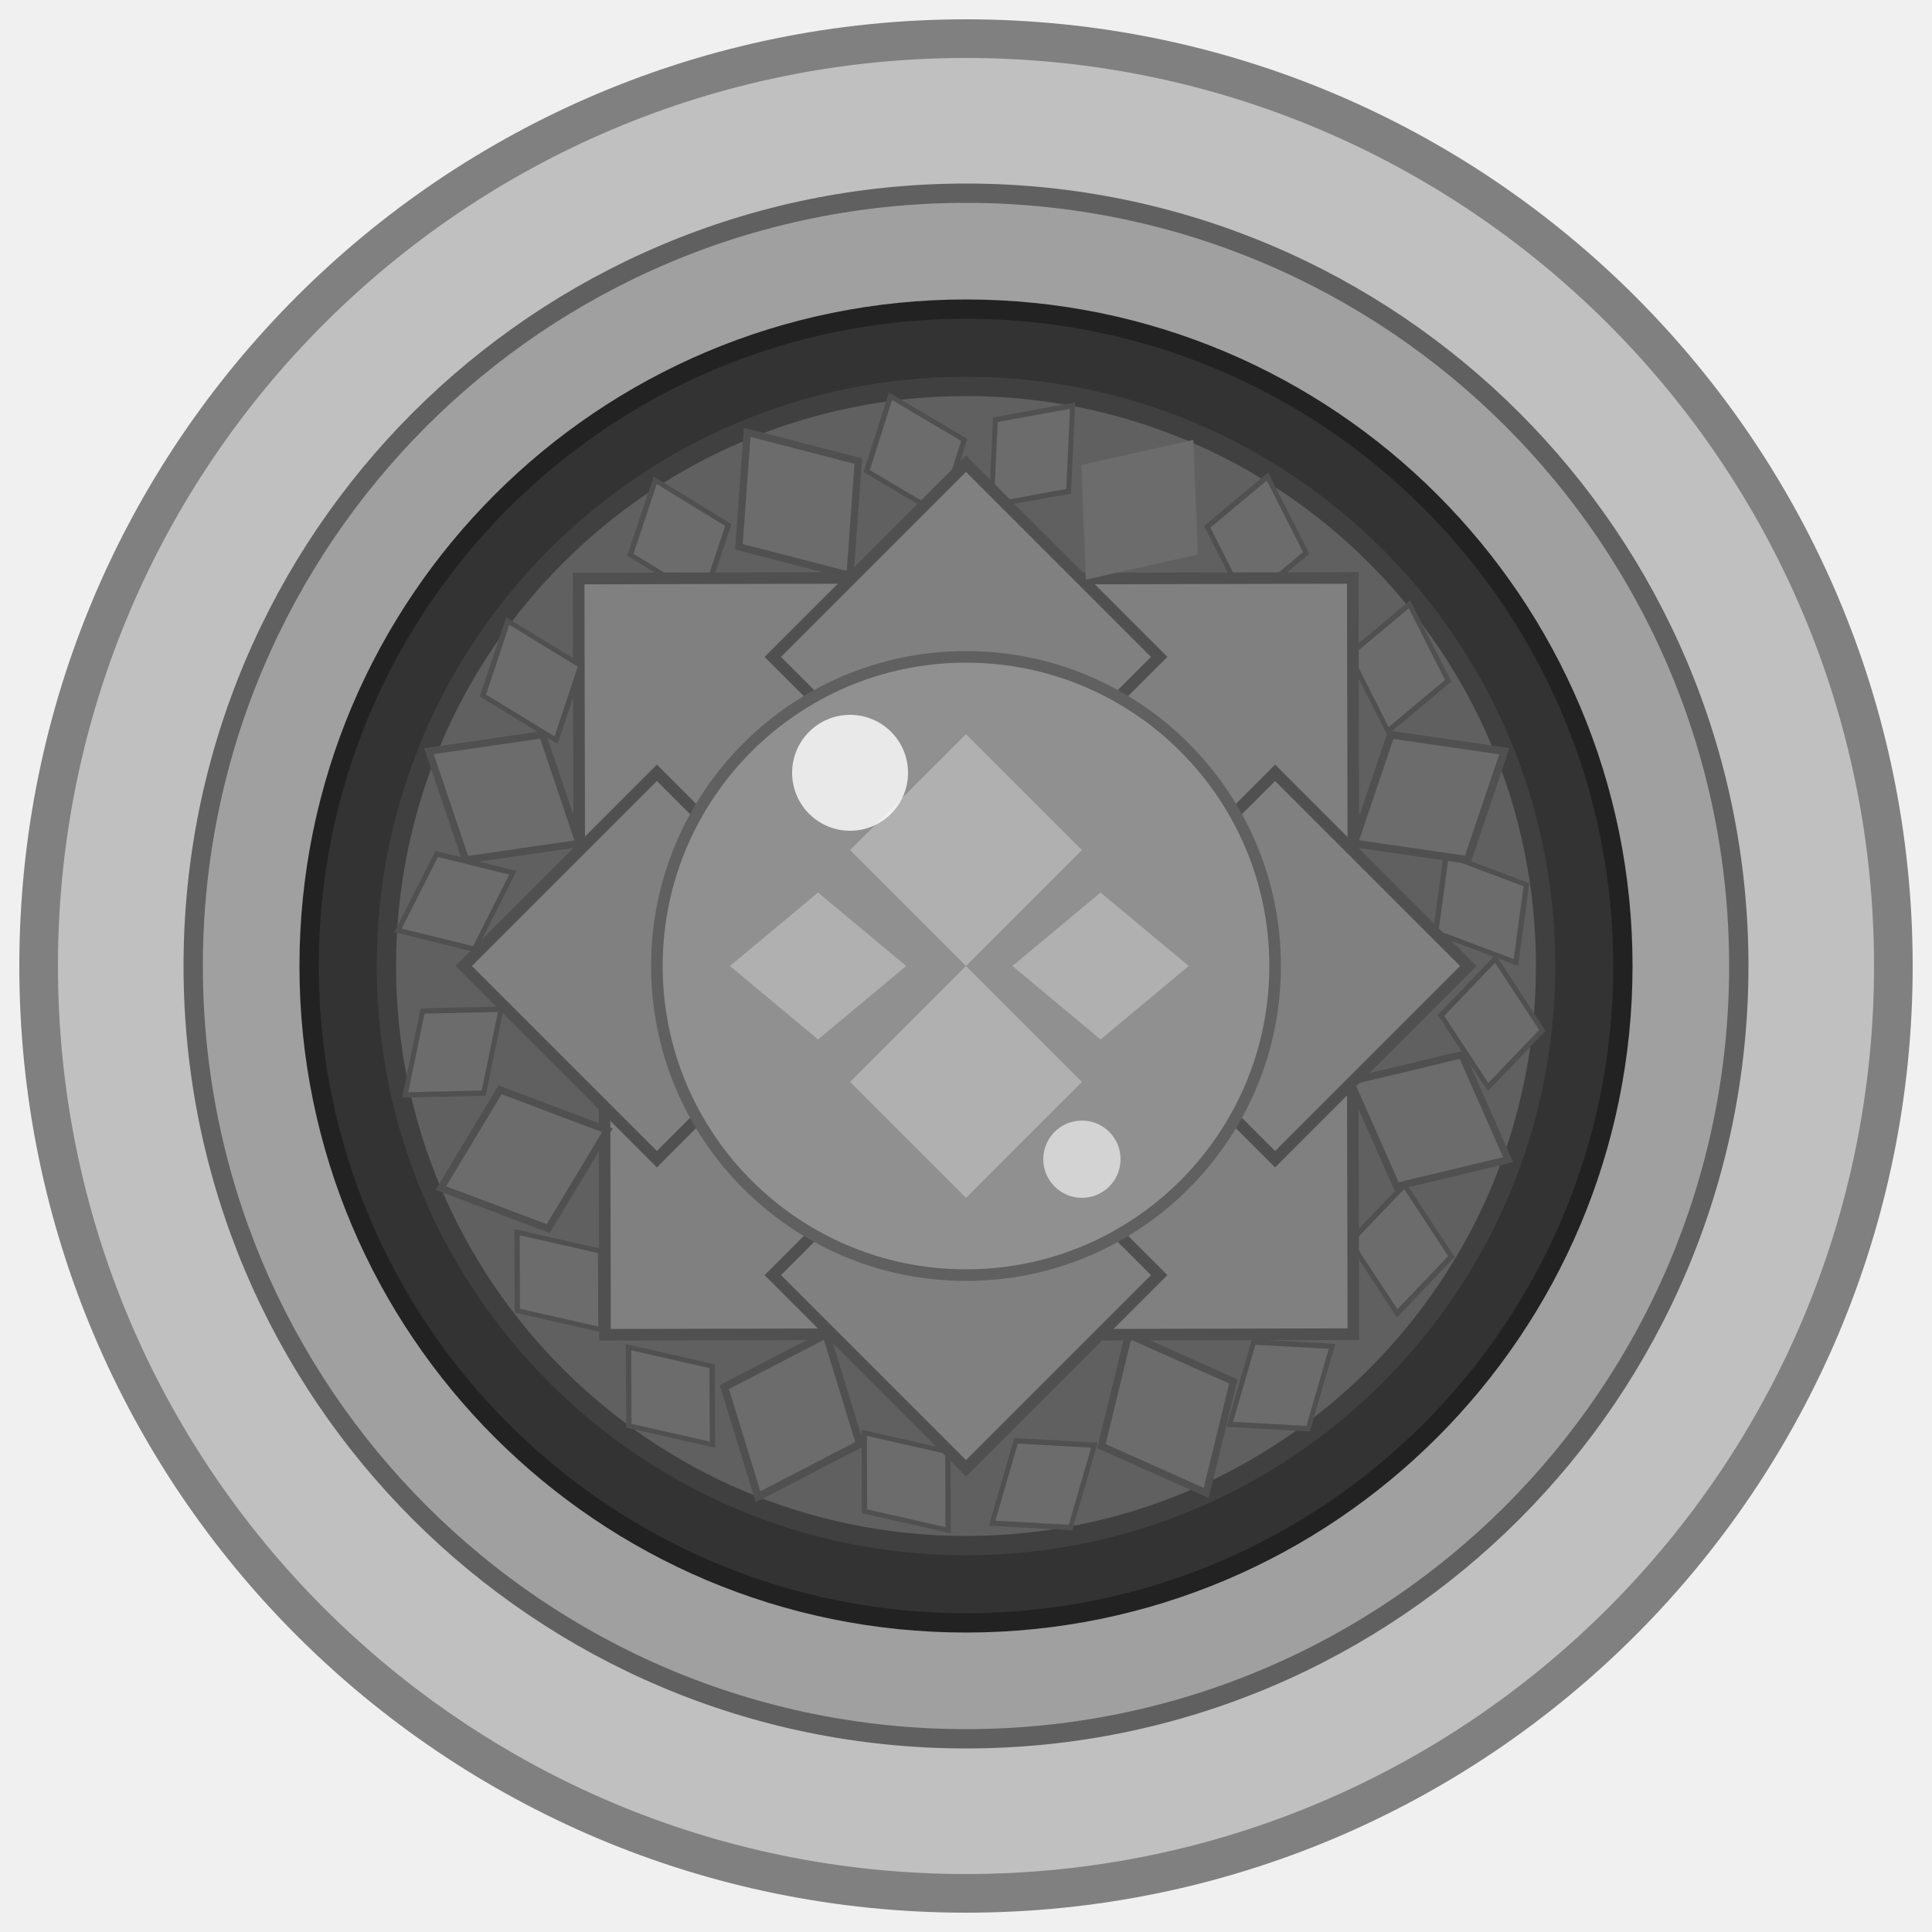
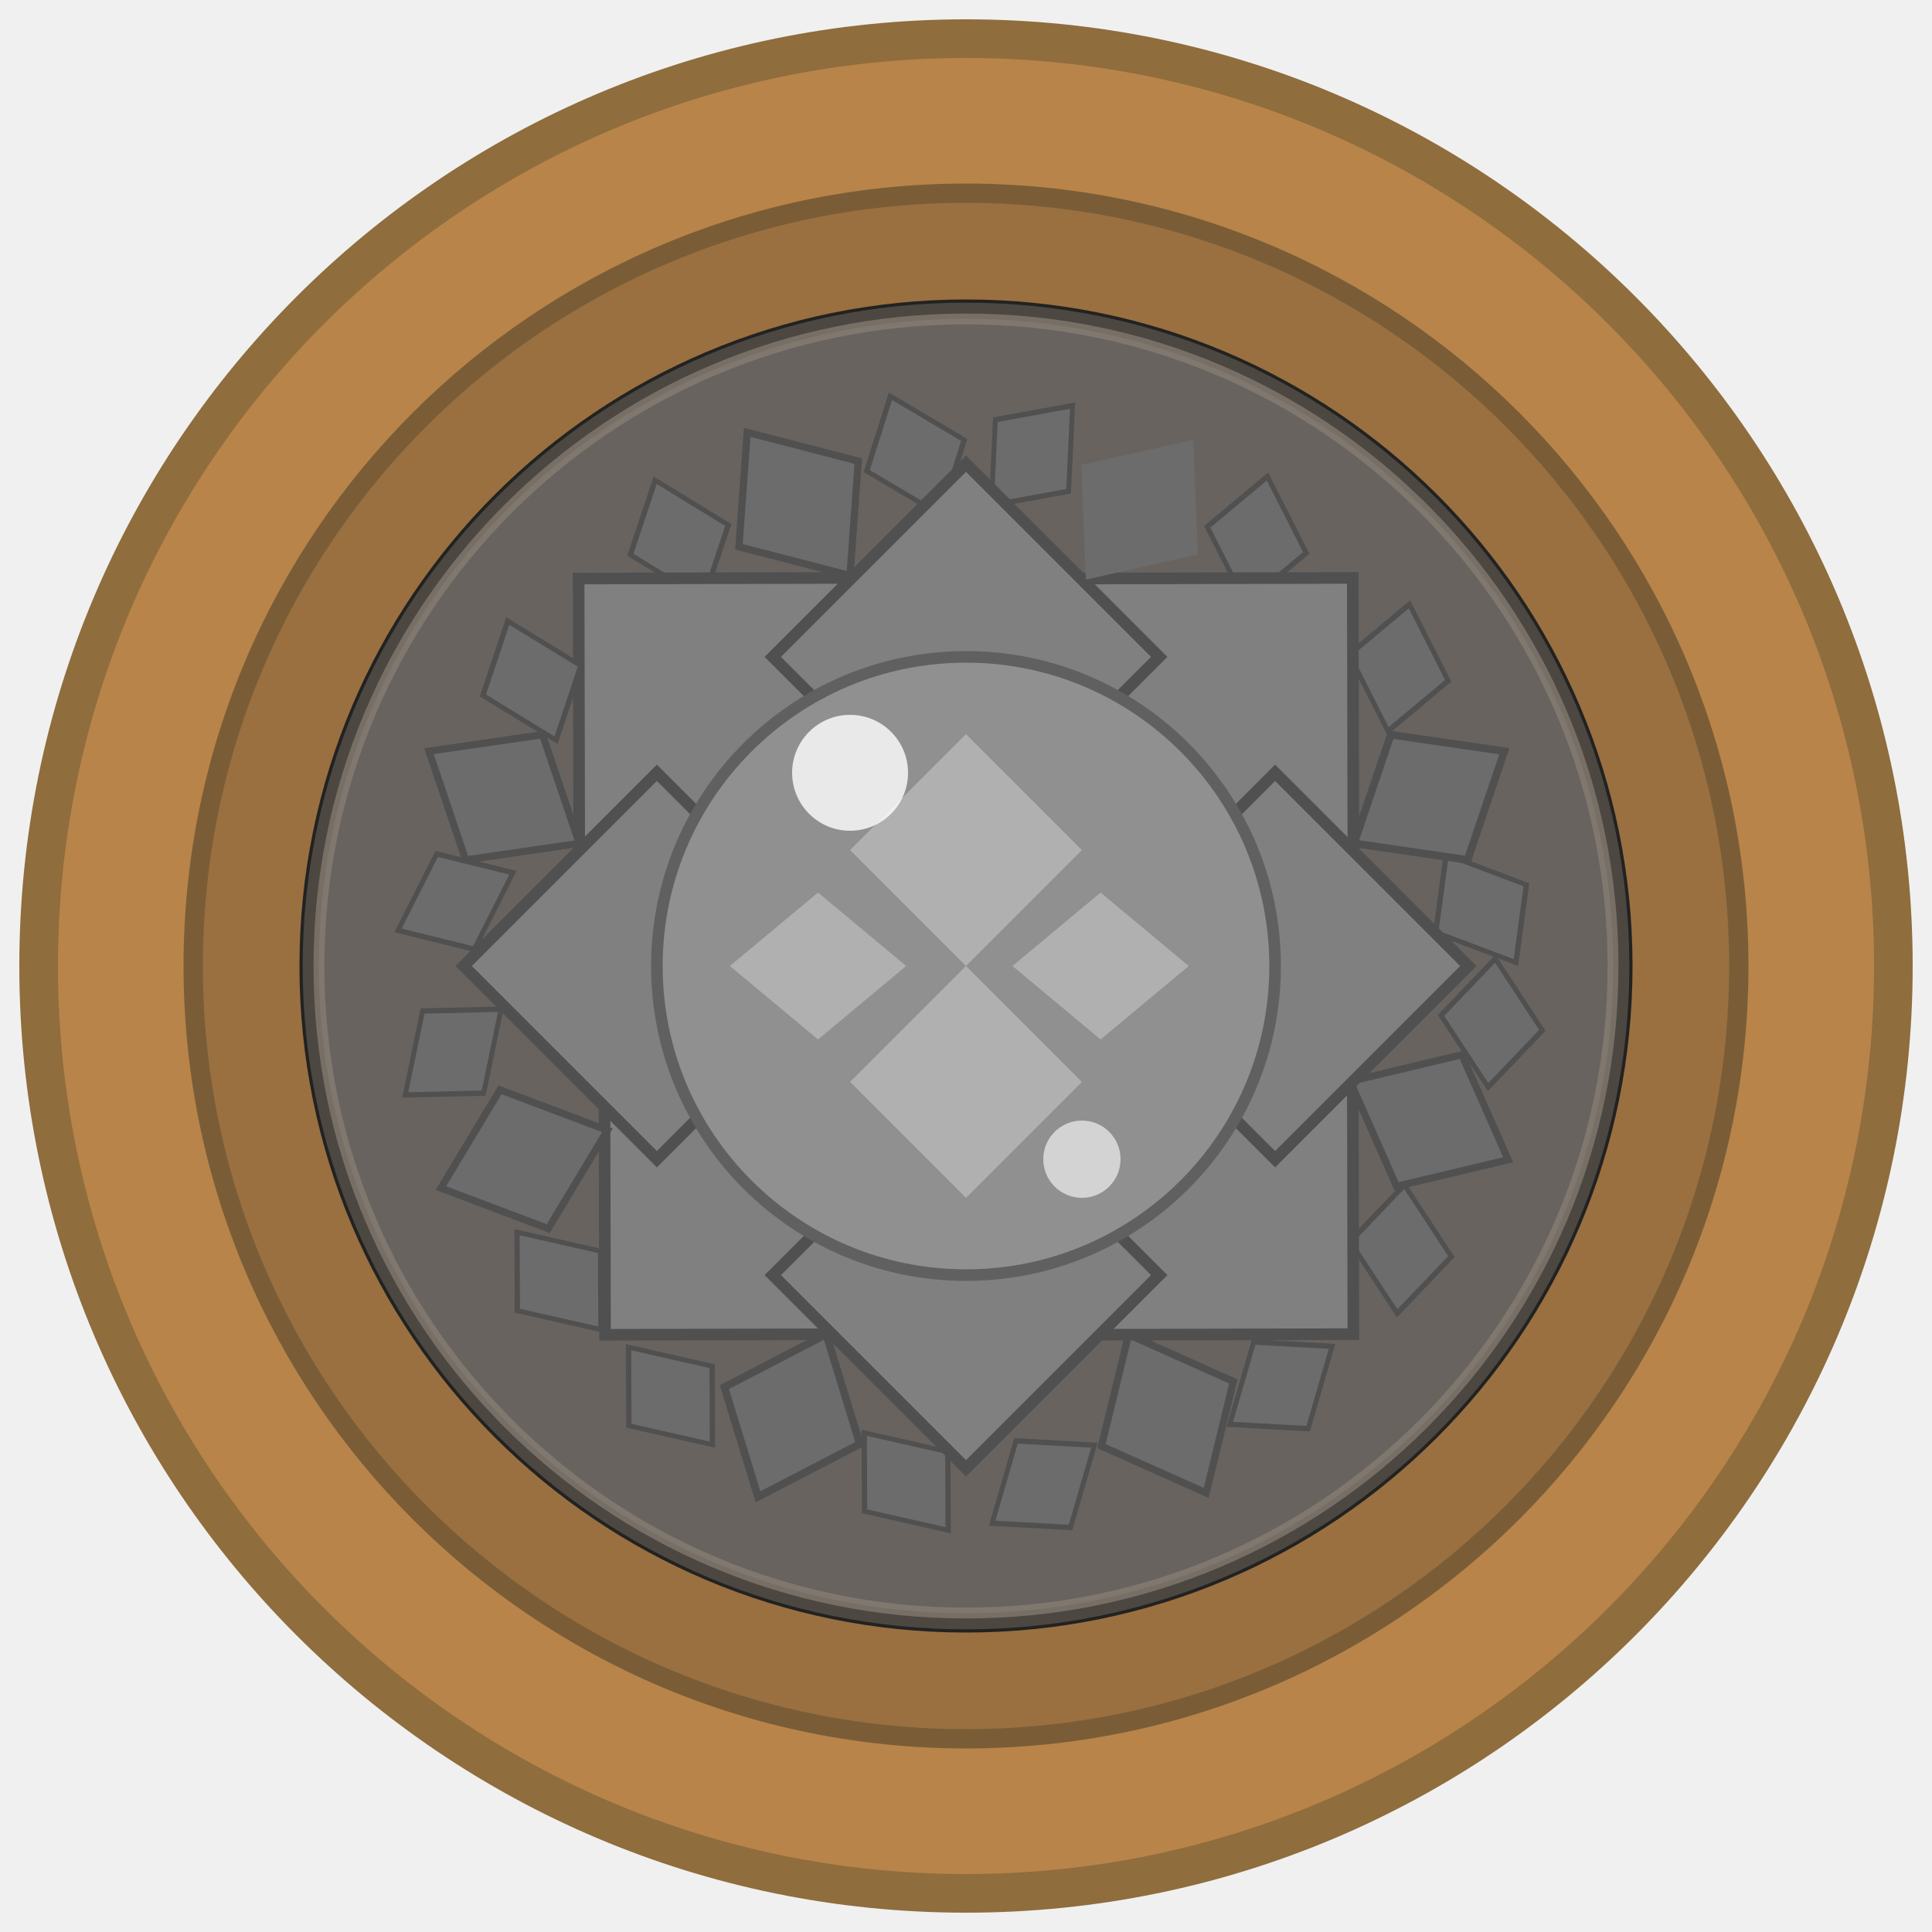
<svg xmlns="http://www.w3.org/2000/svg" width="30" height="30" viewBox="0 0 30 30" version="1.1" id="svg10">
-   <g transform="translate(15, 15) scale(1.2) translate(-12.5, -12.5)">
+   <defs id="defs1" />
+   <g transform="translate(15, 15) scale(1.2) translate(-12.5, -12.5)" id="g1">
    <defs id="defs10" />
-     <circle cx="12.5" cy="12.5" r="12" fill="#c0c0c0" stroke="#808080" stroke-width="0.5" id="circle1" />
-     <circle cx="12.5" cy="12.5" r="10" fill="#a0a0a0" stroke="#606060" stroke-width="0.25" id="circle2" />
-     <circle cx="12.5" cy="12.5" r="8.5" fill="#333333" stroke="#222222" stroke-width="0.25" id="circle3" />
-     <circle cx="12.5" cy="12.5" r="7.5" fill="#606060" stroke="#404040" stroke-width="0.25" id="circle4" />
+     <circle cx="12.5" cy="12.5" r="12" fill="#b8844a" stroke="#8f6d3c" stroke-width="0.5" id="circle1" style="display:inline" />
+     <circle cx="12.5" cy="12.5" r="10" fill="#9a7040" stroke="#7a5d36" stroke-width="0.25" id="circle2" style="display:inline" />
+     <circle cx="12.5" cy="12.5" r="8.5" fill="#333333" stroke="#222222" stroke-width="0.25" id="circle3" style="display:inline" />
+     <circle cx="12.5" cy="12.5" fill="#75583a" stroke="#5a4530" stroke-width="0.281" id="circle4" style="display:inline;fill:#e6d7ca;fill-opacity:0.295;stroke:#cbb59f;stroke-opacity:0.248" r="8.443" />
    <polygon points="14,11 12.5,12.5 11,11 12.5,9.5 " fill="#b0b0b0" stroke="none" id="polygon8-1-0-1-3-4-2-6-2-2-8-7-1-2-6-9-8-8" transform="matrix(0.4134046,-0.3698254,0.26358,0.3543164,-2.203551,14.33919)" style="fill:#6c6c6c;fill-opacity:1;stroke:#505050;stroke-width:0.135;stroke-dasharray:none;stroke-opacity:1" />
    <polygon points="12.5,9.5 14,11 12.5,12.5 11,11 " fill="#b0b0b0" stroke="none" id="polygon8-1-0-1-3-4-2-6-2-2-8-7-1-2-6-9-8" transform="matrix(-0.3619175,-0.420345,0.3592522,-0.256812,9.248263,26.1428)" style="fill:#6c6c6c;fill-opacity:1;stroke:#505050;stroke-width:0.135;stroke-dasharray:none;stroke-opacity:1" />
    <polygon points="12.5,9.5 14,11 12.5,12.5 11,11 " fill="#b0b0b0" stroke="none" id="polygon8-1-0-1-3-4-2-6-2-2-8-7-1-2-6-9-8-5" transform="matrix(-0.3619175,-0.420345,0.3592522,-0.256812,7.805463,24.65424)" style="fill:#6c6c6c;fill-opacity:1;stroke:#505050;stroke-width:0.135;stroke-dasharray:none;stroke-opacity:1" />
    <polygon points="12.5,9.5 14,11 12.5,12.5 11,11 " fill="#b0b0b0" stroke="none" id="polygon8-1-0-1-3-4-2-6-2-2-8-7-1-2-6" transform="matrix(-0.440982,0.3364656,-0.2351508,-0.3737895,21.59893,19.11117)" style="fill:#6c6c6c;fill-opacity:1;stroke:#505050;stroke-width:0.135;stroke-dasharray:none;stroke-opacity:1" />
    <polygon points="14,11 12.5,12.5 11,11 12.5,9.5 " fill="#b0b0b0" stroke="none" id="polygon8-1-0-1-3-4-2-6-2-2-8-7-1-2-6-9" transform="matrix(-0.3619175,-0.420345,0.3592522,-0.256812,12.29814,27.25001)" style="fill:#6c6c6c;fill-opacity:1;stroke:#505050;stroke-width:0.135;stroke-dasharray:none;stroke-opacity:1" />
    <polygon points="12.5,12.5 11,11 12.5,9.5 14,11 " fill="#b0b0b0" stroke="none" id="polygon8-1-0-1-3-4-2-6-2" transform="matrix(0.09284267,-0.5468587,0.426944,0.112842,10.40507,12.58021)" style="fill:#6c6c6c;fill-opacity:1;stroke:#505050;stroke-width:0.135;stroke-dasharray:none;stroke-opacity:1" />
    <polygon points="14,11 12.5,12.5 11,11 12.5,9.5 " fill="#b0b0b0" stroke="none" id="polygon8-1-0-1-3-4-2-6-2-2" transform="matrix(0.09284267,-0.5468587,0.426944,0.112842,12.24229,14.23469)" style="fill:#6c6c6c;fill-opacity:1;stroke:#505050;stroke-width:0.135;stroke-dasharray:none;stroke-opacity:1" />
    <polygon points="12.5,9.5 14,11 12.5,12.5 11,11 " fill="#b0b0b0" stroke="none" id="polygon8-1-0-1-3-4-2-6-2-2-8" transform="matrix(0.3007349,0.4660823,-0.3911285,0.2050195,19.70821,3.675005)" style="fill:#6c6c6c;fill-opacity:1;stroke:#505050;stroke-width:0.135;stroke-dasharray:none;stroke-opacity:1" />
    <polygon points="14,11 12.5,12.5 11,11 12.5,9.5 " fill="#b0b0b0" stroke="none" id="polygon8-1-0-1-3-4-2-6-2-2-8-7" transform="matrix(-0.0311946,0.553806,-0.4368747,-0.06445967,24.49802,7.022845)" style="fill:#6c6c6c;fill-opacity:1;stroke:#505050;stroke-width:0.135;stroke-dasharray:none;stroke-opacity:1" />
    <polygon points="12.5,9.5 14,11 12.5,12.5 11,11 " fill="#b0b0b0" stroke="none" id="polygon8-1-0-1-3-4-2-6-2-2-8-7-1" transform="matrix(-0.0311946,0.553806,-0.4368747,-0.06445967,23.32153,9.950035)" style="fill:#6c6c6c;fill-opacity:1;stroke:#505050;stroke-width:0.135;stroke-dasharray:none;stroke-opacity:1" />
    <polygon points="14,11 12.5,12.5 11,11 12.5,9.5 " fill="#b0b0b0" stroke="none" id="polygon8-1-0-1-3-4-2-6-2-2-8-7-1-2" transform="matrix(-0.440982,0.3364656,-0.2351508,-0.3737895,24.67393,17.83212)" style="fill:#6c6c6c;fill-opacity:1;stroke:#505050;stroke-width:0.135;stroke-dasharray:none;stroke-opacity:1" />
    <polygon points="12.5,9.5 14,11 12.5,12.5 11,11 " fill="#b0b0b0" stroke="none" id="polygon8-1-0-1-3-4-2-6" transform="matrix(0.3501991,-0.4301567,0.3159505,0.3085285,5.500834,7.877078)" style="fill:#6c6c6c;fill-opacity:1;stroke:#505050;stroke-width:0.135;stroke-dasharray:none;stroke-opacity:1" />
    <polygon points="14,11 12.5,12.5 11,11 12.5,9.5 " fill="#b0b0b0" stroke="none" id="polygon8-1-0-1-3-4" transform="matrix(-0.2082927,-0.5140898,0.4225626,-0.1282785,6.745988,14.82292)" style="fill:#6c6c6c;fill-opacity:1;stroke:#505050;stroke-width:0.135;stroke-dasharray:none;stroke-opacity:1" />
    <polygon points="12.5,9.5 14,11 12.5,12.5 11,11 " fill="#b0b0b0" stroke="none" id="polygon8-1-0-1-3-4-2" transform="matrix(-0.2157988,-0.5109844,0.4206388,-0.1344528,9.916797,13.76022)" style="fill:#6c6c6c;fill-opacity:1;stroke:#505050;stroke-width:0.135;stroke-dasharray:none;stroke-opacity:1" />
    <polygon points="11,11 12.5,9.5 14,11 12.5,12.5 " fill="#b0b0b0" stroke="none" id="polygon8-1-0-1-1-7" transform="matrix(-0.335033,-0.6826137,0.5688749,-0.279209,13.03636,29.89819)" style="fill:#6c6c6c;fill-opacity:1;stroke-width:0.135;stroke-dasharray:none;stroke:#505050;stroke-opacity:1" />
    <polygon points="15,8.5 12.5,11 10,8.5 12.5,6 " fill="#808080" stroke="#505050" stroke-width="0.15" id="polygon4-8" transform="rotate(44.87247,13.21221,12.79934)" />
    <polygon points="12.5,6 15,8.5 12.5,11 10,8.5 " fill="#808080" stroke="#505050" stroke-width="0.15" id="polygon4-8-4" transform="rotate(44.87247,9.971414,4.950664)" />
    <polygon points="12.5,6 15,8.5 12.5,11 10,8.5" fill="#808080" stroke="#505050" stroke-width="0.15" id="polygon4" />
    <polygon points="10,8.5 12.5,6 15,8.5 12.5,11 " fill="#808080" stroke="#505050" stroke-width="0.15" id="polygon4-8-4-6" transform="rotate(44.87247,5.643983,15.92434)" />
    <polygon points="12.5,12.5 11,11 12.5,9.5 14,11 " fill="#b0b0b0" stroke="none" id="polygon8-1-0-1-1-0-5-7" transform="matrix(0.6811505,0.3379979,-0.2816799,0.5676555,13.07783,4.030815)" style="fill:#6c6c6c;fill-opacity:1;stroke-width:0.135;stroke-dasharray:none;stroke:#505050;stroke-opacity:1" />
    <polygon points="12.5,11 10,8.5 12.5,6 15,8.5 " fill="#808080" stroke="#505050" stroke-width="0.15" id="polygon4-8-4-6-3" transform="rotate(44.87247,2.570016,8.479702)" />
    <polygon points="12.5,14 15,16.5 12.5,19 10,16.5" fill="#808080" stroke="#505050" stroke-width="0.15" id="polygon5" />
    <polygon points="6,12.5 8.5,10 11,12.5 8.5,15" fill="#808080" stroke="#505050" stroke-width="0.15" id="polygon6" />
    <polygon points="14,12.5 16.5,10 19,12.5 16.5,15" fill="#808080" stroke="#505050" stroke-width="0.15" id="polygon7" />
    <circle cx="12.5" cy="12.5" r="4" fill="#909090" stroke="#606060" stroke-width="0.15" id="circle7" />
    <polygon points="12.5,9.5 14,11 12.5,12.5 11,11" fill="#b0b0b0" stroke="none" id="polygon8" />
    <polygon points="12.5,12.5 11,11 12.5,9.5 14,11 " fill="#b0b0b0" stroke="none" id="polygon8-1" transform="matrix(0.7604003,0,0,0.6337005,4.736432,5.529294)" />
    <polygon points="12.5,9.5 14,11 12.5,12.5 11,11 " fill="#b0b0b0" stroke="none" id="polygon8-1-0" transform="matrix(0.7604003,0,0,0.6337005,1.080337,5.529294)" />
    <polygon points="12.5,12.5 11,11 12.5,9.5 14,11 " fill="#b0b0b0" stroke="none" id="polygon8-1-0-1" transform="matrix(-0.6480375,-0.397814,0.3315292,-0.5400599,10.97673,21.23039)" style="fill:#6c6c6c;fill-opacity:1;stroke:#505050;stroke-width:0.135;stroke-dasharray:none;stroke-opacity:1" />
    <polygon points="12.5,12.5 11,11 12.5,9.5 14,11 " fill="#b0b0b0" stroke="none" id="polygon8-1-0-1-3" transform="matrix(-0.2082927,-0.5140898,0.4225626,-0.1282785,4.838349,16.64423)" style="fill:#6c6c6c;fill-opacity:1;stroke:#505050;stroke-width:0.135;stroke-dasharray:none;stroke-opacity:1" />
    <polygon points="14,11 12.5,12.5 11,11 12.5,9.5 " fill="#b0b0b0" stroke="none" id="polygon8-1-0-1-3-9" transform="matrix(0.4957368,-0.2488358,0.1617416,0.4109187,-2.081933,10.25652)" style="fill:#6c6c6c;fill-opacity:1;stroke:#505050;stroke-width:0.135;stroke-dasharray:none;stroke-opacity:1" />
    <polygon points="14,11 12.5,12.5 11,11 12.5,9.5 " fill="#b0b0b0" stroke="none" id="polygon8-1-0-1-1" transform="matrix(0.2942664,-0.7011532,0.5843254,0.245235,0.1440913,24.38389)" style="fill:#6c6c6c;fill-opacity:1;stroke-width:0.144;stroke-dasharray:none;stroke:#505050;stroke-opacity:1" />
    <polygon points="12.5,9.5 14,11 12.5,12.5 11,11 " fill="#b0b0b0" stroke="none" id="polygon8-1-0-1-1-0" transform="matrix(-0.4434232,-0.6177252,0.5147983,-0.3695389,10.21388,18.30741)" style="fill:#6c6c6c;fill-opacity:1;stroke-width:0.135;stroke-dasharray:none;stroke:#505050;stroke-opacity:1" />
    <polygon points="14,11 12.5,12.5 11,11 12.5,9.5 " fill="#b0b0b0" stroke="none" id="polygon8-1-0-1-1-0-5" transform="matrix(0.7184028,-0.2492108,0.2076867,0.5987008,-4.482344,11.52943)" style="fill:#6c6c6c;fill-opacity:1;stroke-width:0.135;stroke-dasharray:none;stroke:#505050;stroke-opacity:1" />
    <polygon points="14,11 12.5,12.5 11,11 12.5,9.5 " fill="#b0b0b0" stroke="none" id="polygon8-1-0-1-1-0-8" transform="matrix(0.4635522,-0.6027669,0.5023324,0.386314,3.42659,9.880981)" style="fill:#6c6c6c;fill-opacity:1;stroke-width:0.135;stroke-dasharray:none;stroke-opacity:1" />
    <polygon points="12.5,12.5 14,14 12.5,15.5 11,14" fill="#b0b0b0" stroke="none" id="polygon9" />
    <circle cx="11" cy="10" r="0.75" fill="#ffffff" opacity="0.8" id="circle9" />
    <circle cx="14" cy="15" r="0.5" fill="#ffffff" opacity="0.6" id="circle10" />
    <polygon points="11,11 12.5,9.5 14,11 12.5,12.5 " fill="#b0b0b0" stroke="none" id="polygon8-1-0-15" transform="matrix(0.6482157,-0.3975236,0.3312872,0.5402084,6.746873,9.343808)" style="fill:#6c6c6c;fill-opacity:1;stroke:#505050;stroke-width:0.144;stroke-dasharray:none;stroke-opacity:1" />
  </g>
</svg>
